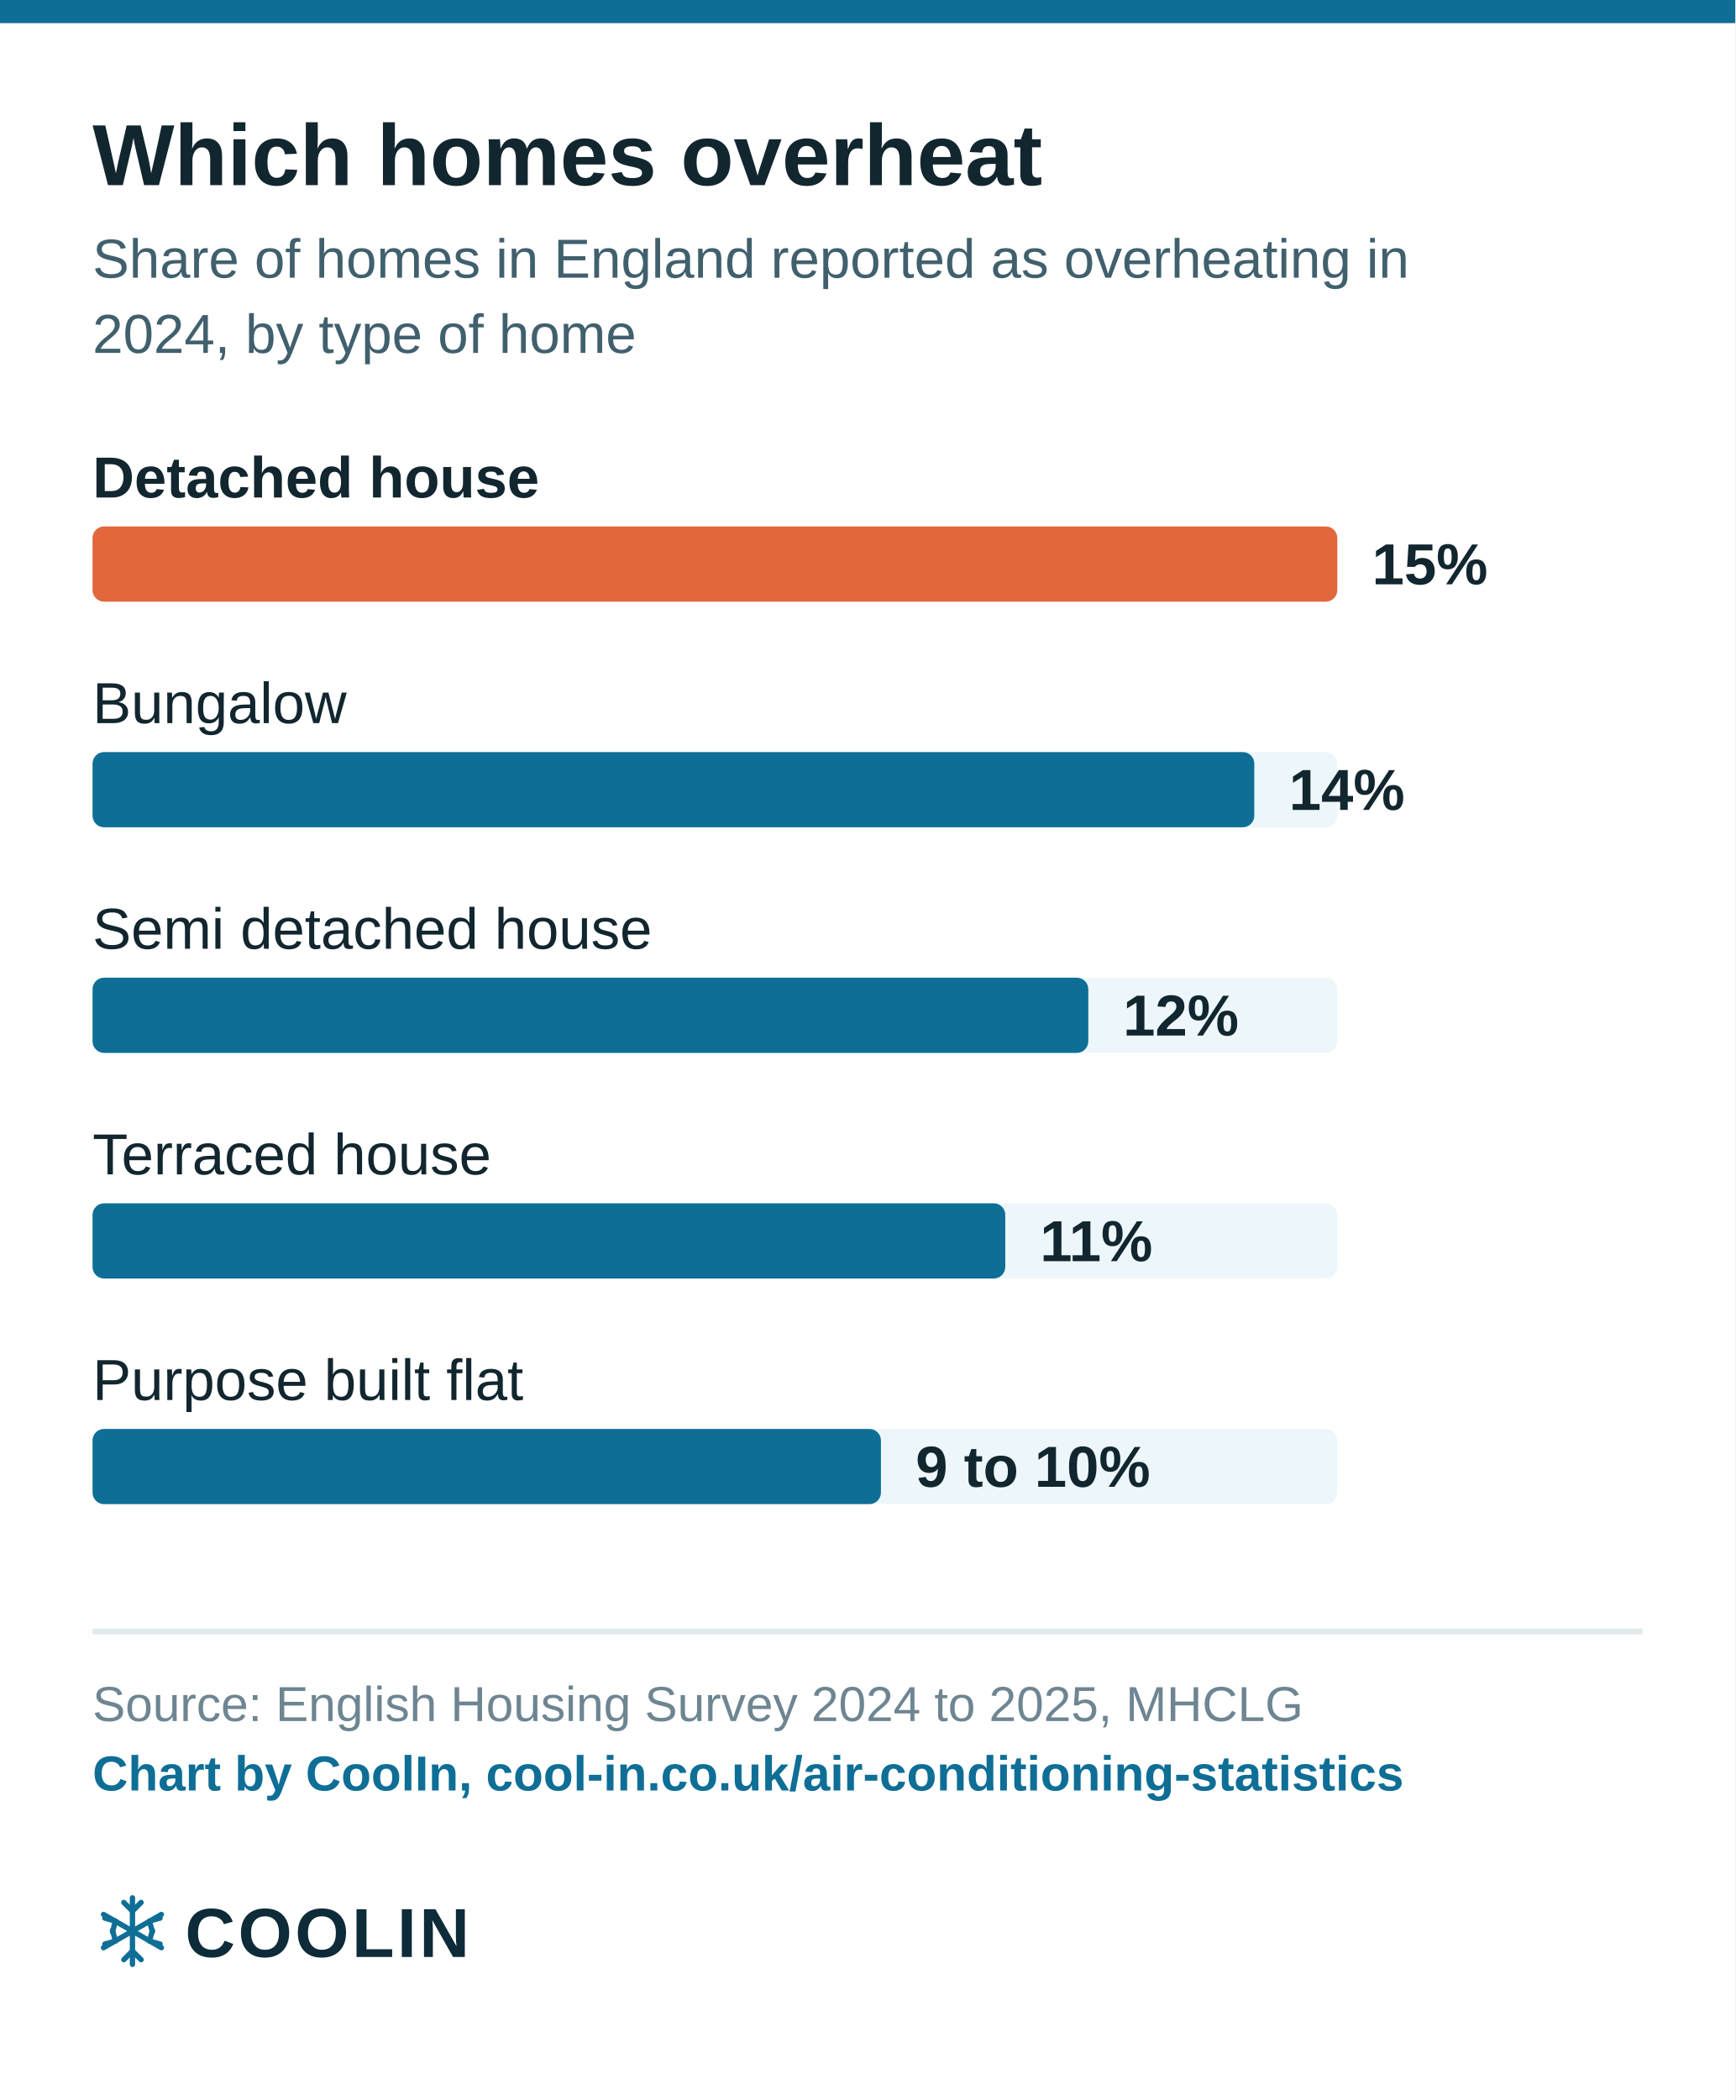
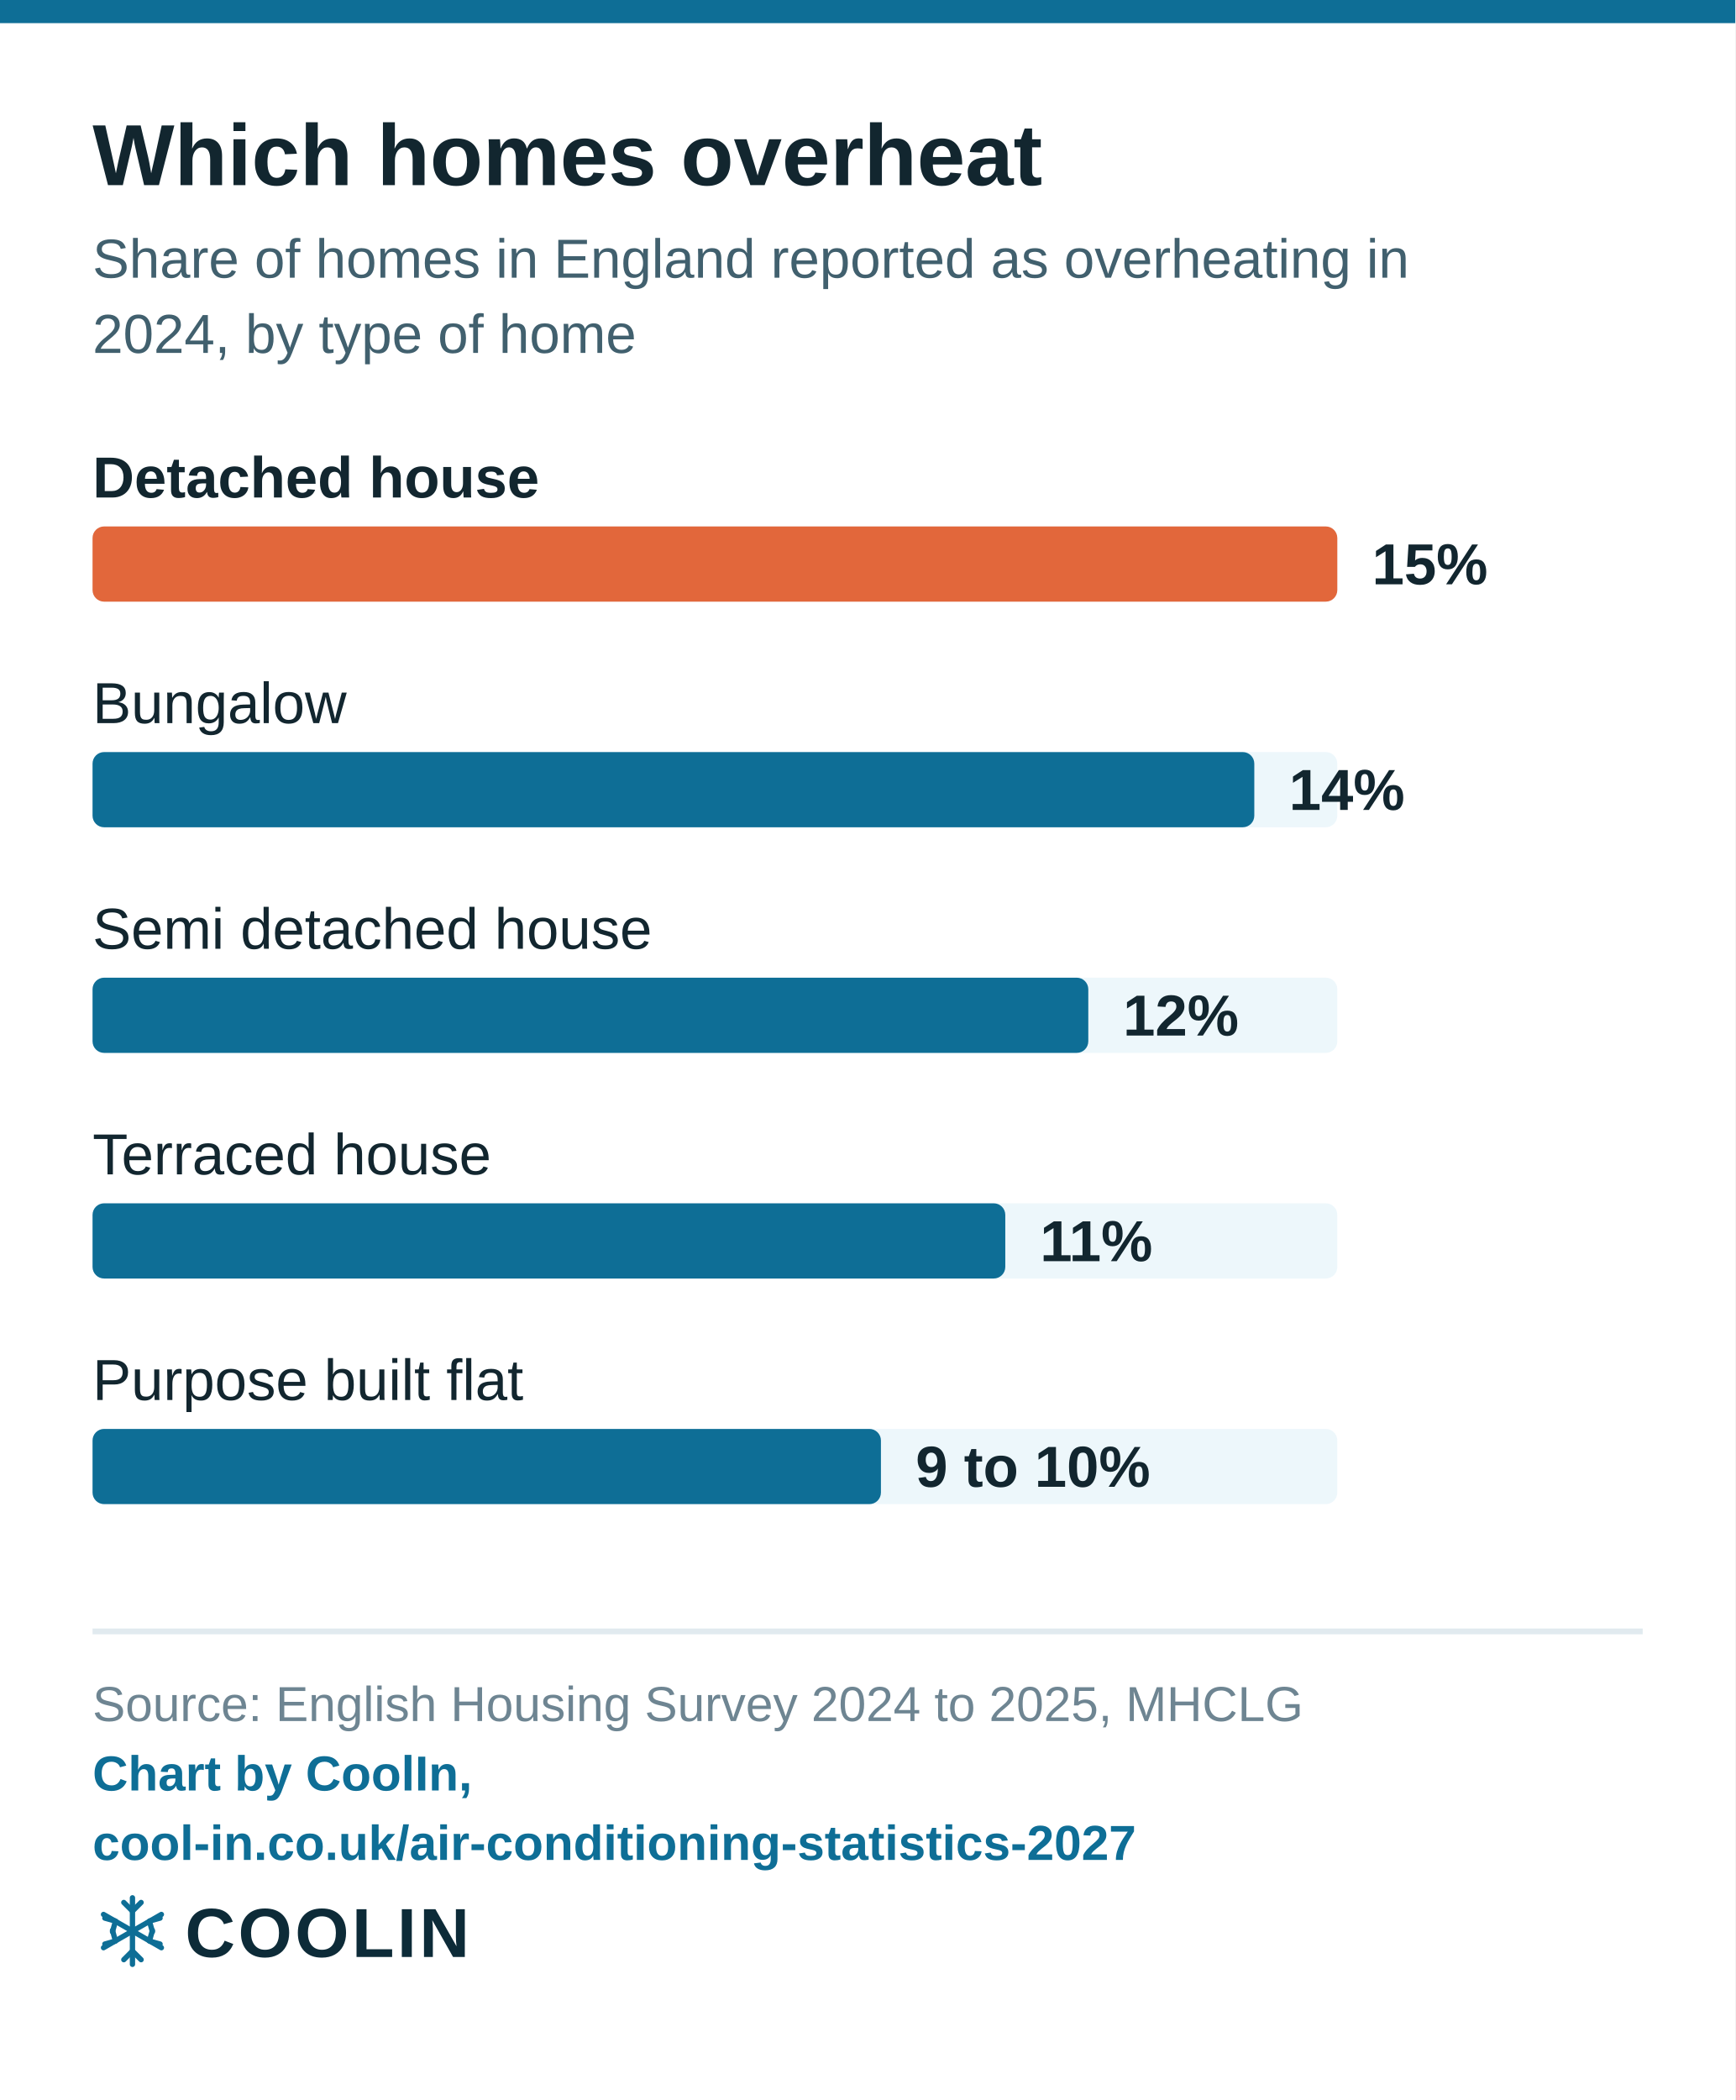
<svg xmlns="http://www.w3.org/2000/svg" viewBox="0 0 600 726" width="600" height="726" font-family="Arial, Helvetica, sans-serif">
  <rect width="600" height="726" fill="#FFFFFF" />
  <rect width="600" height="8" fill="#0E6E96" />
  <text x="32" y="64" font-size="30" font-weight="700" fill="#12262F">Which homes overheat</text>
  <text x="32" y="96" font-size="19" fill="#41606E">Share of homes in England reported as overheating in</text>
  <text x="32" y="122" font-size="19" fill="#41606E">2024, by type of home</text>
  <g transform="translate(0,152)">
    <defs>
      <pattern id="hatch" width="10" height="10" patternUnits="userSpaceOnUse" patternTransform="rotate(45)">
        <rect width="10" height="10" fill="#FBE7DC" />
        <line x1="0" y1="0" x2="0" y2="10" stroke="#E2673B" stroke-width="4" />
      </pattern>
    </defs>
    <text x="32" y="20" font-size="20" font-weight="700" fill="#12262F">Detached house</text>
    <rect x="32" y="30" width="430.4" height="26" rx="4" fill="#D7EDF7" opacity=".45" />
    <rect x="32" y="30" width="430.4" height="26" rx="4" fill="#E2673B" />
    <text x="474.4" y="50" font-size="20" font-weight="700" fill="#12262F">15%</text>
    <text x="32" y="98" font-size="20" font-weight="400" fill="#12262F">Bungalow</text>
    <rect x="32" y="108" width="430.4" height="26" rx="4" fill="#D7EDF7" opacity=".45" />
    <rect x="32" y="108" width="401.7" height="26" rx="4" fill="#0E6E96" />
    <text x="445.7" y="128" font-size="20" font-weight="700" fill="#12262F">14%</text>
    <text x="32" y="176" font-size="20" font-weight="400" fill="#12262F">Semi detached house</text>
    <rect x="32" y="186" width="430.4" height="26" rx="4" fill="#D7EDF7" opacity=".45" />
    <rect x="32" y="186" width="344.3" height="26" rx="4" fill="#0E6E96" />
    <text x="388.3" y="206" font-size="20" font-weight="700" fill="#12262F">12%</text>
    <text x="32" y="254" font-size="20" font-weight="400" fill="#12262F">Terraced house</text>
    <rect x="32" y="264" width="430.4" height="26" rx="4" fill="#D7EDF7" opacity=".45" />
    <rect x="32" y="264" width="315.6" height="26" rx="4" fill="#0E6E96" />
    <text x="359.6" y="284" font-size="20" font-weight="700" fill="#12262F">11%</text>
    <text x="32" y="332" font-size="20" font-weight="400" fill="#12262F">Purpose built flat</text>
    <rect x="32" y="342" width="430.4" height="26" rx="4" fill="#D7EDF7" opacity=".45" />
    <rect x="32" y="342" width="272.6" height="26" rx="4" fill="#0E6E96" />
    <text x="316.6" y="362" font-size="20" font-weight="700" fill="#12262F">9 to 10%</text>
  </g>
  <line x1="32" y1="564" x2="568" y2="564" stroke="#E1EAEF" stroke-width="2" />
  <text x="32" y="595" font-size="17" fill="#6E8592">Source: English Housing Survey 2024 to 2025, MHCLG</text>
-   <text x="32" y="619" font-size="17" font-weight="700" fill="#0E6E96">Chart by CoolIn, cool-in.co.uk/air-conditioning-statistics</text>
+   <text x="32" y="619" font-size="17" font-weight="700" fill="#0E6E96">Chart by CoolIn,</text>
+   <text x="32" y="643" font-size="17" font-weight="700" fill="#0E6E96">cool-in.co.uk/air-conditioning-statistics-2027</text>
  <g transform="translate(32,653.8) scale(1.150)" fill="none" stroke="#0E6E96" stroke-width="1.6" stroke-linecap="round">
    <path d="M12 2v20" />
    <path d="M3.3 7 20.7 17" />
    <path d="M20.7 7 3.3 17" />
    <path d="M12 6 9.4 3.4M12 6l2.6-2.6M12 18l-2.6 2.6M12 18l2.6 2.6" />
    <path d="m17.1 9 3.2-.9M17.1 9l.9 3.2M6.9 15l-3.2.9M6.9 15 6 11.8" />
    <path d="m17.1 15 3.2.9M17.1 15l.9-3.2M6.9 9l-3.2-.9M6.9 9 6 12.2" />
  </g>
  <text x="64" y="676.55" font-size="24" font-weight="900" letter-spacing="1" fill="#0D2B38">COOLIN</text>
</svg>
